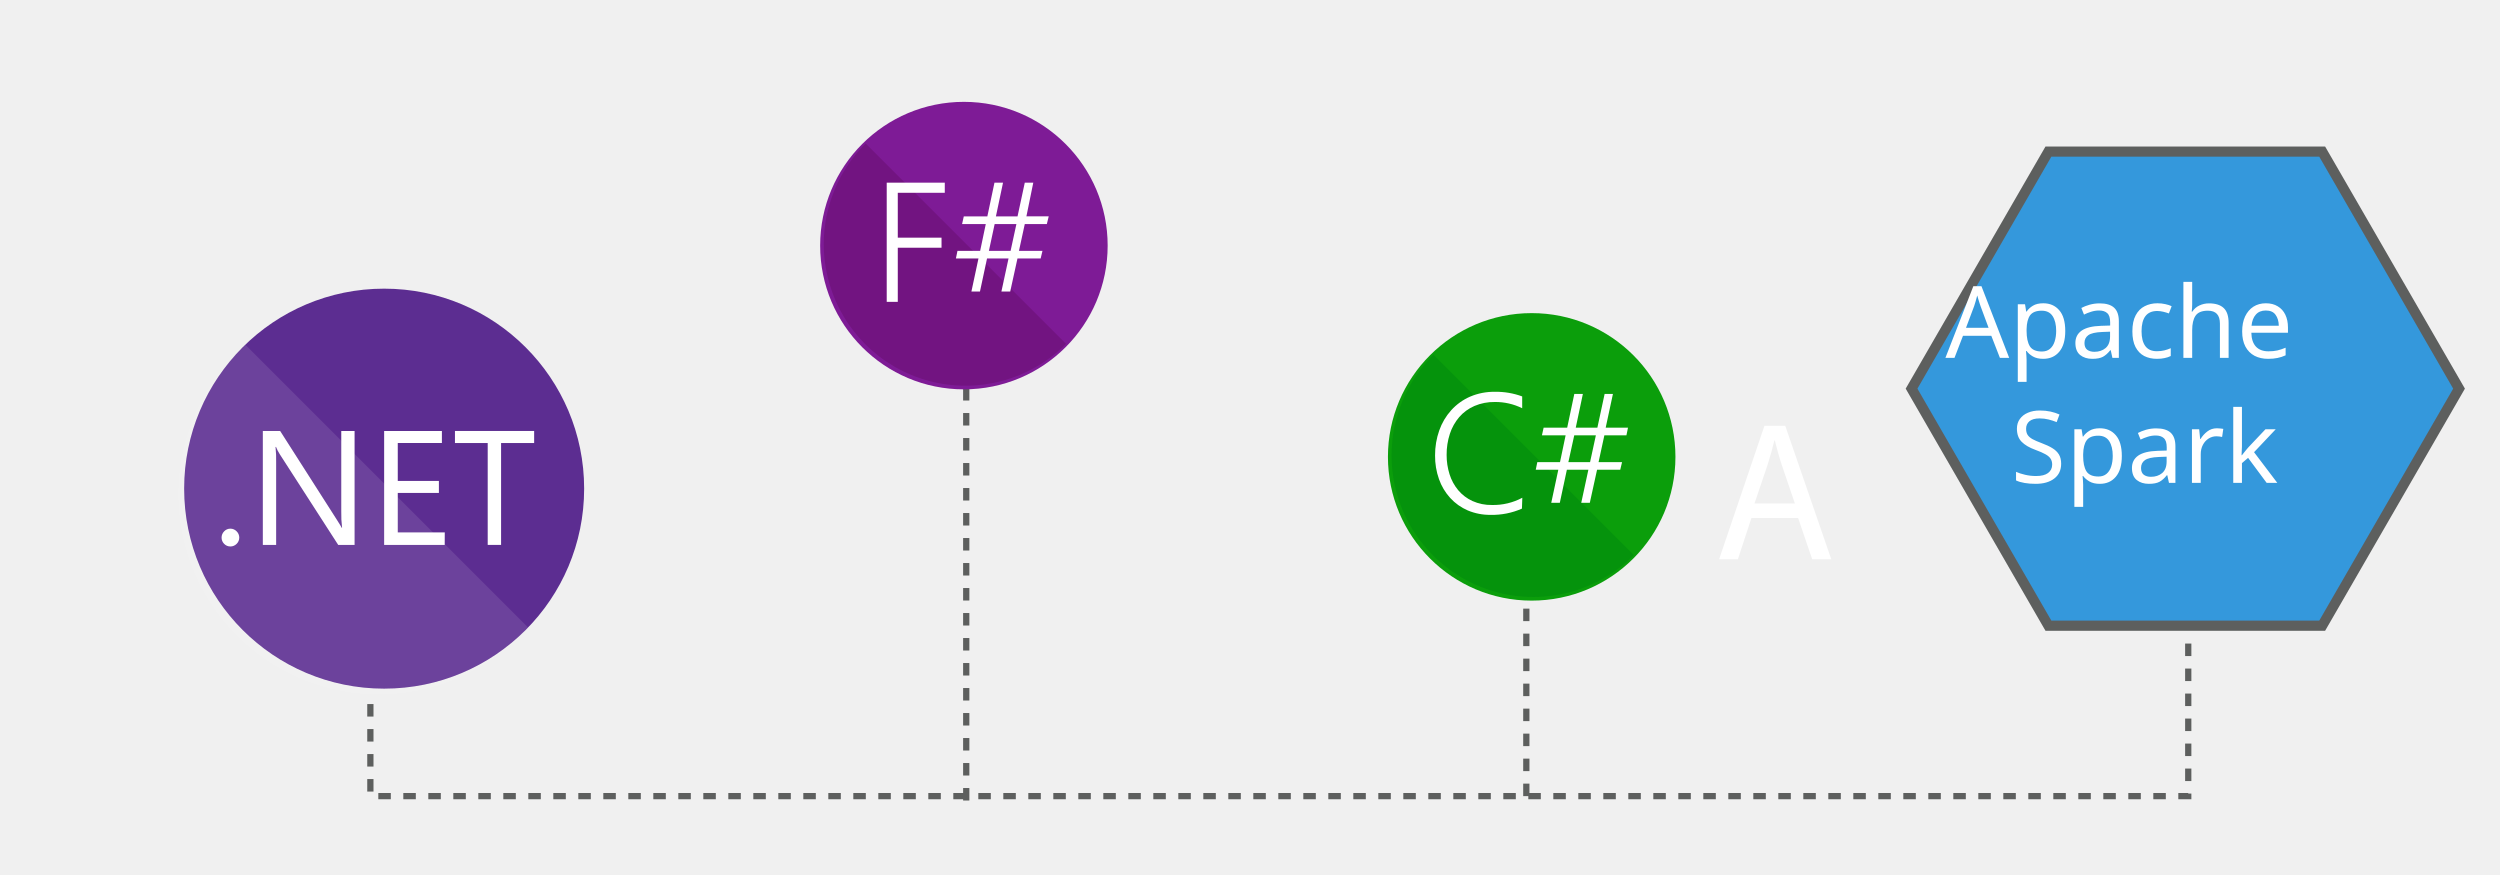
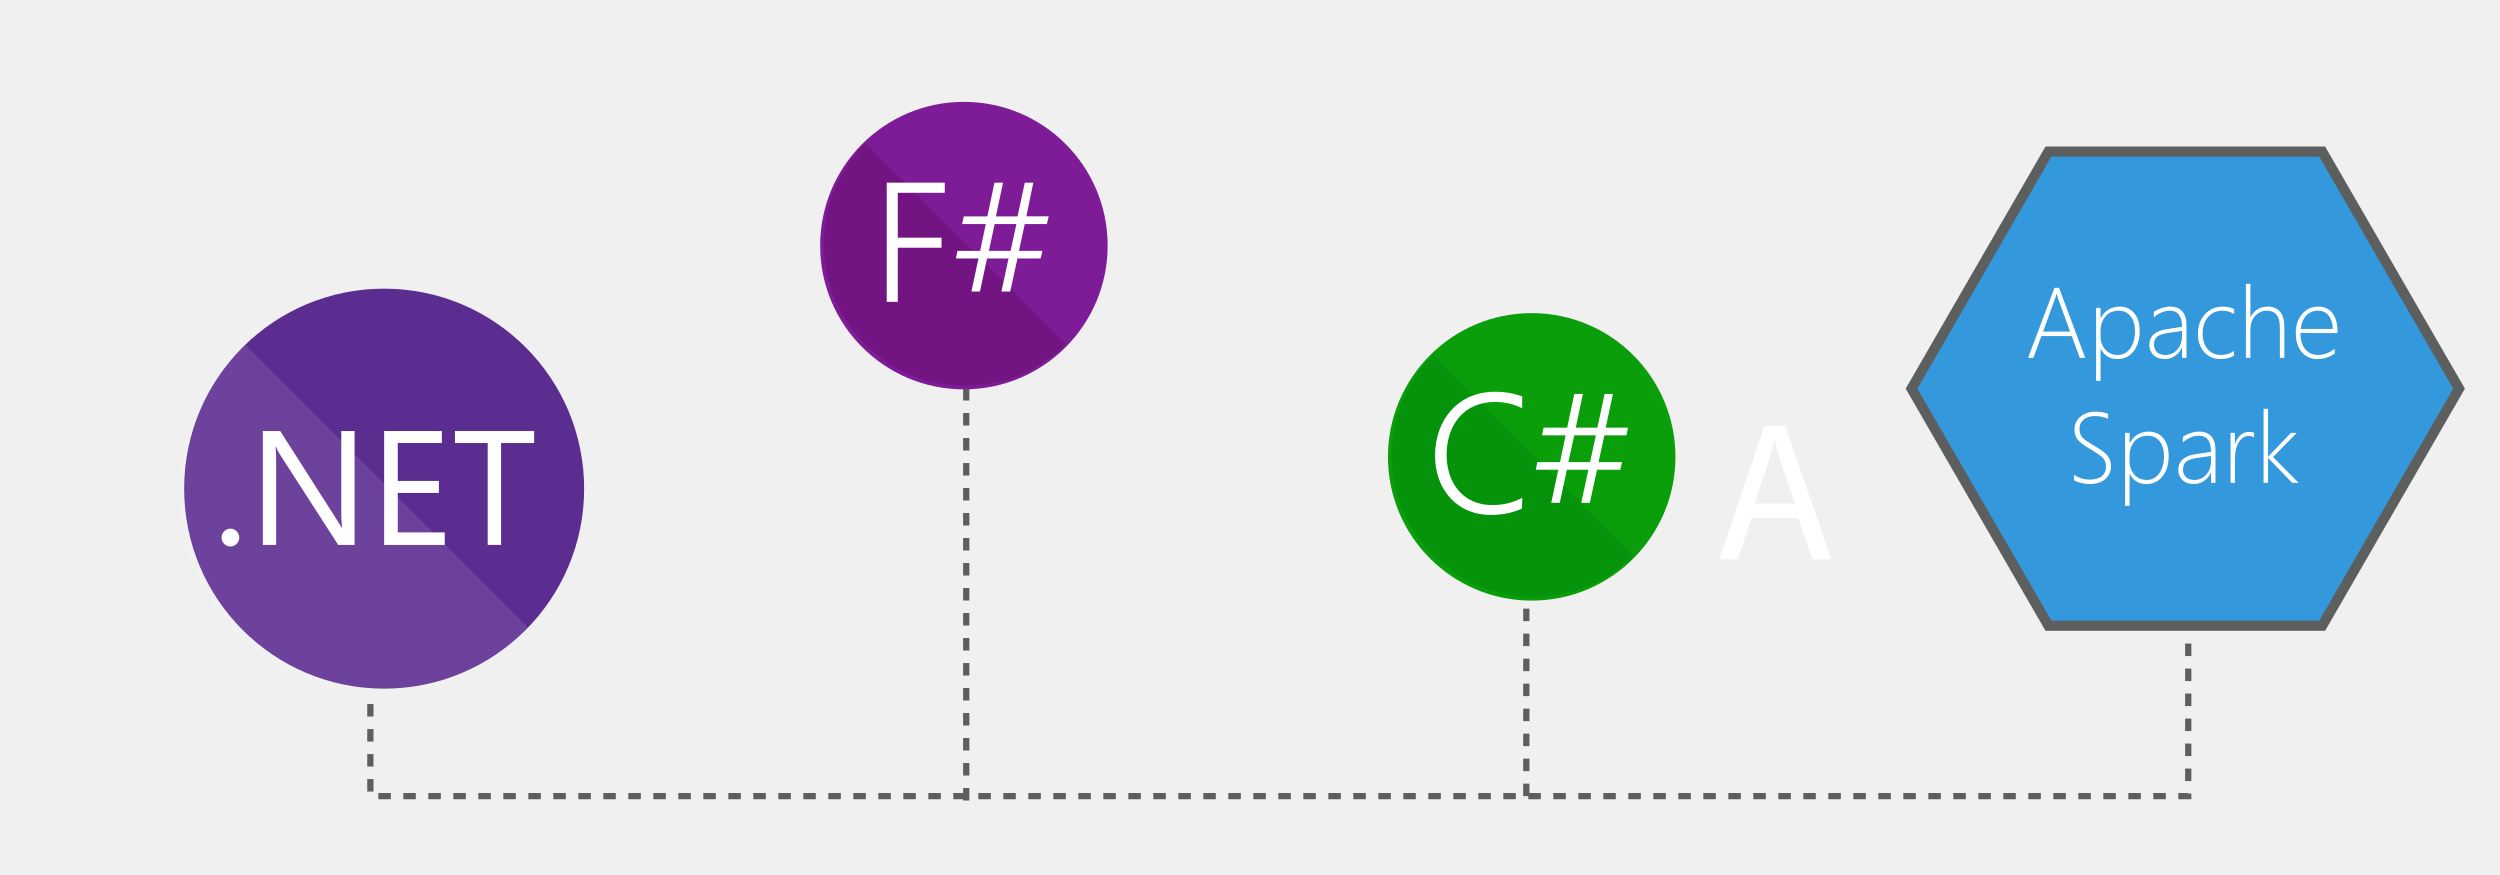
<svg xmlns="http://www.w3.org/2000/svg" id="Layer_1" data-name="Layer 1" viewBox="0 0 400 140" version="1.1">
  <defs id="defs4239">
    <style id="style4237">.cls-1{fill:none;stroke:#5d5f5e;stroke-miterlimit:10;stroke-dasharray:2 2;}.cls-2{fill:#505050;}.cls-3{fill:#737373;}.cls-4{fill:#323232;}.cls-5{fill:#3498dc;}.cls-6{fill:#a4ca39;}.cls-7{fill:#fff;}.cls-8{fill:#721481;}</style>
  </defs>
  <path class="cls-1" d="M 154.598,128.084 V 58.914" id="path4243" style="fill:none;stroke:#5d5f5e;stroke-miterlimit:10;stroke-dasharray:2, 2" />
  <circle class="cls-7" cx="139.008" cy="45.616" r="3.47" id="circle4263" style="fill:#ffffff" />
  <circle class="cls-7" cx="151.128" cy="45.616" r="3.47" id="circle4265" style="fill:#ffffff" />
  <circle class="cls-7" cx="163.258" cy="45.616" r="3.47" id="circle4267" style="fill:#ffffff" />
  <path class="cls-1" d="M59.26,112.65v14.73H350.12V102.47" id="path4279" />
  <path class="cls-7" d="M280.23,82.88l-2.17,6.6h-3l7.25-21.35h3.33L293,89.48h-3.05l-2.25-6.6Zm6.95-2.33-2.1-6.17c-.47-1.4-.79-2.68-1.11-3.92h-.06c-.32,1.28-.67,2.58-1.09,3.89l-2.1,6.2Z" id="path4287" />
  <path class="cls-1" d="M 244.211,127.38 V 95.69" id="path4289" style="fill:none;stroke:#5d5f5e;stroke-miterlimit:10;stroke-dasharray:2, 2" />
  <circle class="cls-5" cx="154.225" cy="39.296" r="23" id="circle5795" style="opacity:1;vector-effect:none;fill:#7e1b96;fill-opacity:1;stroke-width:1;stroke-linecap:butt;stroke-linejoin:miter;stroke-miterlimit:4;stroke-dasharray:none;stroke-dashoffset:0;stroke-opacity:1" />
  <path class="cls-6" d="m 138.505,22.956 a 22.67,22.67 0 1 0 32.06,32.06 z" id="path5797" style="opacity:1;vector-effect:none;fill:#7e1b96;fill-opacity:1;stroke-width:1;stroke-linecap:butt;stroke-linejoin:miter;stroke-miterlimit:4;stroke-dasharray:none;stroke-dashoffset:0;stroke-opacity:1" />
  <path class="cls-6" d="m 138.505,22.956 a 22.67,22.67 0 1 0 32.06,32.06 z" id="path5797-3" style="opacity:1;vector-effect:none;fill:#721481;fill-opacity:1;stroke-width:1;stroke-linecap:butt;stroke-linejoin:miter;stroke-miterlimit:4;stroke-dasharray:none;stroke-dashoffset:0;stroke-opacity:1" />
  <path class="cls-2" d="m 143.645,30.846 v 7.18 h 7 v 1.61 h -7 v 8.66 h -1.77 v -19.07 h 9.29 v 1.62 z" id="path5799" style="opacity:1;vector-effect:none;fill:#ffffff;fill-opacity:1;stroke-width:1;stroke-linecap:butt;stroke-linejoin:miter;stroke-miterlimit:4;stroke-dasharray:none;stroke-dashoffset:0;stroke-opacity:1" />
  <path class="cls-2" d="m 167.495,35.846 h -3.53 l -0.93,4.29 h 3.76 l -0.29,1.22 h -3.71 l -1.16,5.29 h -1.41 l 1.14,-5.29 h -3.44 l -1.13,5.29 h -1.37 l 1.13,-5.29 h -3.61 l 0.25,-1.22 h 3.63 l 0.9,-4.29 h -3.79 l 0.27,-1.22 h 3.77 l 1.14,-5.4 h 1.37 l -1.14,5.4 h 3.46 l 1.16,-5.4 h 1.36 l -1.1,5.39 h 3.57 z m -8.35,0 -0.92,4.29 h 3.47 l 0.93,-4.29 z" id="path5801" style="opacity:1;vector-effect:none;fill:#ffffff;fill-opacity:1;stroke-width:1;stroke-linecap:butt;stroke-linejoin:miter;stroke-miterlimit:4;stroke-dasharray:none;stroke-dashoffset:0;stroke-opacity:1" />
  <circle class="cls-7" cx="245.07" cy="73.099" r="23" id="circle5803" style="fill:#0b9e0b;font-variant-east_asian:normal;opacity:1;vector-effect:none;fill-opacity:1;stroke-width:1;stroke-linecap:butt;stroke-linejoin:miter;stroke-miterlimit:4;stroke-dasharray:none;stroke-dashoffset:0;stroke-opacity:1" />
  <path class="cls-8" d="m 229.35,56.759 a 22.67,22.67 0 1 0 32.06,32.06 z" id="path5805" style="fill:#05930c;font-variant-east_asian:normal;opacity:1;vector-effect:none;fill-opacity:1;stroke-width:1;stroke-linecap:butt;stroke-linejoin:miter;stroke-miterlimit:4;stroke-dasharray:none;stroke-dashoffset:0;stroke-opacity:1" />
  <path class="cls-2" d="m 243.51,81.379 a 11.71,11.71 0 0 1 -5,1 9.17,9.17 0 0 1 -3.67,-0.71 8.17,8.17 0 0 1 -2.81,-2 8.81,8.81 0 0 1 -1.79,-3 11.07,11.07 0 0 1 -0.63,-3.8 11.84,11.84 0 0 1 0.67,-4 9.58,9.58 0 0 1 1.92,-3.24 8.87,8.87 0 0 1 3,-2.16 9.74,9.74 0 0 1 4,-0.78 11.92,11.92 0 0 1 4.35,0.74 v 1.89 a 9.64,9.64 0 0 0 -4.37,-1 8,8 0 0 0 -3.28,0.64 6.81,6.81 0 0 0 -2.42,1.77 7.86,7.86 0 0 0 -1.5,2.68 10.6,10.6 0 0 0 -0.52,3.38 10.13,10.13 0 0 0 0.47,3.1 7.47,7.47 0 0 0 1.38,2.54 6.53,6.53 0 0 0 2.27,1.73 7.32,7.32 0 0 0 3.15,0.64 9.82,9.82 0 0 0 4.84,-1.16 z" id="path5807" style="fill:#ffffff;font-variant-east_asian:normal;opacity:1;vector-effect:none;fill-opacity:1;stroke-width:1;stroke-linecap:butt;stroke-linejoin:miter;stroke-miterlimit:4;stroke-dasharray:none;stroke-dashoffset:0;stroke-opacity:1" />
  <path class="cls-2" d="m 260.23,69.649 h -3.53 l -0.93,4.29 h 3.76 l -0.29,1.22 h -3.71 l -1.16,5.29 h -1.37 l 1.14,-5.29 h -3.44 l -1.13,5.29 h -1.37 l 1.13,-5.29 h -3.61 l 0.25,-1.22 h 3.63 l 0.9,-4.29 h -3.79 l 0.27,-1.22 h 3.77 l 1.14,-5.4 h 1.37 l -1.14,5.4 h 3.46 l 1.16,-5.4 h 1.33 l -1.16,5.4 h 3.57 z m -8.35,0 -0.94,4.29 h 3.47 l 0.93,-4.29 z" id="path5809" style="fill:#ffffff;font-variant-east_asian:normal;opacity:1;vector-effect:none;fill-opacity:1;stroke-width:1;stroke-linecap:butt;stroke-linejoin:miter;stroke-miterlimit:4;stroke-dasharray:none;stroke-dashoffset:0;stroke-opacity:1" />
  <polygon transform="translate(32.44789,-1.886902)" class="cls-1" points="295.3,26.14 339.1,26.14 361,64.07 339.1,102 295.3,102 273.4,64.07 " id="polygon5777" style="opacity:1;vector-effect:none;fill:#3498dc;fill-opacity:1;stroke:#5d5f5e;stroke-width:1.626;stroke-linecap:butt;stroke-linejoin:miter;stroke-miterlimit:4;stroke-dasharray:none;stroke-dashoffset:0;stroke-opacity:1" />
-   <text xml:space="preserve" style="font-style:normal;font-variant:normal;font-weight:300;font-stretch:normal;font-size:16px;line-height:1.25;font-family:'Segoe UI';-inkscape-font-specification:'Segoe UI Light';text-align:center;letter-spacing:0px;word-spacing:0px;text-anchor:middle;fill:#ffffff;fill-opacity:1;stroke:none" x="349.372" y="57.254" id="text6049">
-     <tspan id="tspan6047" x="351.56" y="57.254">Apache </tspan>
-     <tspan x="349.372" y="77.254" id="tspan6051">Spark</tspan>
-   </text>
+   <g aria-label="Apache  Spark" style="font-style:normal;font-variant:normal;font-weight:300;font-stretch:normal;font-size:16px;line-height:1.25;font-family:'Segoe UI';-inkscape-font-specification:'Segoe UI Light';text-align:center;letter-spacing:0px;word-spacing:0px;text-anchor:middle;fill:#ffffff;fill-opacity:1;stroke:none" id="text6049">
+     <path d="m 332.763,57.254 -1.281,-3.484 h -4.859 l -1.281,3.484 h -0.852 l 4.227,-11.203 h 0.734 l 4.18,11.203 z m -3.438,-9.375 q -0.086,-0.234 -0.141,-0.461 -0.055,-0.195 -0.117,-0.391 h -0.031 q -0.133,0.516 -0.258,0.836 l -1.883,5.195 h 4.32 z" style="" id="path35" />
+     <path d="m 336.122,55.832 h -0.031 v 5.102 h -0.719 V 49.254 h 0.719 v 1.648 h 0.031 q 0.43,-0.883 1.227,-1.359 0.805,-0.484 1.766,-0.484 1.523,0 2.375,1.055 0.859,1.047 0.859,2.852 0,2.008 -0.984,3.25 -0.977,1.234 -2.586,1.234 -1.797,0 -2.656,-1.617 z m -0.031,-2.977 v 1.008 q 0,1.203 0.758,2.07 0.758,0.859 1.992,0.859 1.227,0 1.992,-1.047 0.766,-1.055 0.766,-2.766 0,-1.5 -0.703,-2.383 -0.703,-0.883 -1.875,-0.883 -1.398,0 -2.164,0.938 -0.766,0.938 -0.766,2.203 z" style="" id="path37" />
+     <path d="m 349.122,57.254 v -1.602 h -0.031 q -0.383,0.82 -1.117,1.312 -0.727,0.484 -1.617,0.484 -1.141,0 -1.805,-0.641 -0.664,-0.641 -0.664,-1.617 0,-2.094 2.773,-2.531 l 2.461,-0.367 q 0,-2.578 -1.938,-2.578 -1.32,0 -2.57,1.062 v -0.867 q 0.445,-0.352 1.203,-0.602 0.766,-0.25 1.438,-0.25 1.234,0 1.906,0.766 0.68,0.766 0.68,2.227 v 5.203 z m -2.203,-3.984 q -1.258,0.18 -1.766,0.586 -0.508,0.398 -0.508,1.305 0,0.711 0.469,1.172 0.477,0.461 1.32,0.461 1.156,0 1.922,-0.852 0.766,-0.859 0.766,-2.211 v -0.781 z" style="" id="path39" />
+     <path d="m 357.427,56.902 q -0.891,0.547 -2.125,0.547 -1.633,0 -2.633,-1.117 -1,-1.125 -1,-2.938 0,-1.906 1.125,-3.117 1.125,-1.219 2.891,-1.219 0.914,0 1.773,0.375 v 0.812 q -0.859,-0.531 -1.883,-0.531 -1.406,0 -2.281,1.016 -0.875,1.008 -0.875,2.617 0,1.555 0.797,2.5 0.805,0.945 2.117,0.945 1.203,0 2.094,-0.641 z" style="" id="path41" />
+     <path d="m 364.779,57.254 v -4.797 q 0,-1.422 -0.516,-2.078 -0.516,-0.664 -1.609,-0.664 -1.031,0 -1.812,0.805 -0.781,0.805 -0.781,2.305 v 4.43 h -0.719 v -11.844 h 0.719 v 5.281 h 0.031 q 0.945,-1.633 2.75,-1.633 1.297,0 1.977,0.836 0.68,0.836 0.68,2.398 v 4.961 z" style="" id="path43" />
+     <path d="m 368.075,53.285 q 0,1.648 0.758,2.578 0.766,0.93 2.094,0.93 1.344,0 2.625,-0.992 v 0.766 q -1.242,0.883 -2.773,0.883 -1.547,0 -2.5,-1.109 -0.953,-1.109 -0.953,-3.133 0,-1.75 0.992,-2.945 1,-1.203 2.594,-1.203 1.492,0 2.289,1.047 0.797,1.047 0.797,2.859 v 0.32 z m 5.172,-0.656 q -0.047,-1.383 -0.664,-2.148 -0.617,-0.766 -1.703,-0.766 -1.125,0 -1.867,0.758 -0.734,0.75 -0.906,2.156 z" style="" id="path45" />
+     <path d="m 331.849,76.855 v -0.883 q 1.203,0.766 2.438,0.766 1.312,0 1.992,-0.539 0.68,-0.547 0.68,-1.523 0,-0.859 -0.461,-1.367 -0.453,-0.516 -1.977,-1.398 -1.703,-0.992 -2.156,-1.656 -0.453,-0.672 -0.453,-1.547 0,-1.188 0.922,-2.016 0.922,-0.828 2.461,-0.828 1,0 2,0.336 v 0.812 q -0.984,-0.445 -2.102,-0.445 -1.141,0 -1.812,0.578 -0.664,0.578 -0.664,1.469 0,0.859 0.453,1.367 0.461,0.508 1.977,1.383 1.57,0.891 2.086,1.586 0.523,0.688 0.523,1.586 0,1.289 -0.898,2.102 -0.891,0.812 -2.523,0.812 -0.578,0 -1.336,-0.18 -0.75,-0.18 -1.148,-0.414 z" style="" id="path47" />
+     <path d="m 340.763,75.832 h -0.031 v 5.102 h -0.719 V 69.254 h 0.719 v 1.648 h 0.031 q 0.43,-0.883 1.227,-1.359 0.805,-0.484 1.766,-0.484 1.523,0 2.375,1.055 0.859,1.047 0.859,2.852 0,2.008 -0.984,3.25 -0.977,1.234 -2.586,1.234 -1.797,0 -2.656,-1.617 z m -0.031,-2.977 v 1.008 q 0,1.203 0.758,2.07 0.758,0.859 1.992,0.859 1.227,0 1.992,-1.047 0.766,-1.055 0.766,-2.766 0,-1.5 -0.703,-2.383 -0.703,-0.883 -1.875,-0.883 -1.398,0 -2.164,0.938 -0.766,0.938 -0.766,2.203 z" style="" id="path49" />
+     <path d="m 353.763,77.254 v -1.602 h -0.031 q -0.383,0.82 -1.117,1.312 -0.727,0.484 -1.617,0.484 -1.141,0 -1.805,-0.641 -0.664,-0.641 -0.664,-1.617 0,-2.094 2.773,-2.531 l 2.461,-0.367 q 0,-2.578 -1.938,-2.578 -1.32,0 -2.57,1.062 v -0.867 q 0.445,-0.352 1.203,-0.602 0.766,-0.25 1.438,-0.25 1.234,0 1.906,0.766 0.68,0.766 0.68,2.227 v 5.203 z m -2.203,-3.984 q -1.258,0.18 -1.766,0.586 -0.508,0.398 -0.508,1.305 0,0.711 0.469,1.172 0.477,0.461 1.32,0.461 1.156,0 1.922,-0.852 0.766,-0.859 0.766,-2.211 v -0.781 z" style="" id="path51" />
+     <path d="m 360.661,70.004 q -0.359,-0.258 -0.844,-0.258 -0.945,0 -1.586,0.977 -0.641,0.977 -0.641,2.773 v 3.758 h -0.703 v -8 h 0.703 v 1.773 h 0.031 q 0.273,-0.914 0.867,-1.422 0.594,-0.508 1.375,-0.508 0.445,0 0.797,0.141 z" style="" id="path53" />
+     <path d="m 366.747,77.254 -3.828,-3.953 h -0.031 v 3.953 h -0.719 v -11.844 h 0.719 v 7.633 h 0.031 l 3.633,-3.789 h 0.93 l -3.797,3.875 4.102,4.125 z" style="" id="path55" />
+   </g>
  <circle class="cls-1" cx="61.463" cy="78.185" r="32" id="circle8" style="fill:#5c2d91;stroke:none;stroke-miterlimit:4;stroke-dasharray:none;font-variant-east_asian:normal;opacity:1;vector-effect:none;fill-opacity:1;stroke-width:1;stroke-linecap:butt;stroke-linejoin:miter;stroke-dashoffset:0;stroke-opacity:1" />
  <path class="cls-2" d="m 39.283,55.185 a 32,32 0 1 0 45.18,45.18 z" id="path10" style="fill:#ffffff;font-variant-east_asian:normal;opacity:0.1;vector-effect:none;fill-opacity:1;stroke-width:1;stroke-linecap:butt;stroke-linejoin:miter;stroke-miterlimit:4;stroke-dasharray:none;stroke-dashoffset:0;stroke-opacity:1" />
  <path class="cls-3" d="m 36.863,87.435 a 1.35,1.35 0 0 1 -1,-0.42 1.38,1.38 0 0 1 -0.41,-1 1.4,1.4 0 0 1 0.41,-1 1.34,1.34 0 0 1 1,-0.43 1.37,1.37 0 0 1 1,0.43 1.39,1.39 0 0 1 0.42,1 1.37,1.37 0 0 1 -0.42,1 1.38,1.38 0 0 1 -1,0.42 z" id="path12" style="fill:#ffffff" />
  <path class="cls-3" d="m 56.733,87.185 h -2.62 l -9.37,-14.54 a 6,6 0 0 1 -0.58,-1.14 h -0.08 a 18.72,18.72 0 0 1 0.1,2.5 v 13.18 h -2.13 v -18.23 h 2.77 l 9.12,14.28 q 0.57,0.89 0.74,1.22 h 0.05 a 19.28,19.28 0 0 1 -0.13,-2.68 v -12.82 h 2.13 z" id="path14" style="fill:#ffffff" />
  <path class="cls-3" d="m 71.153,87.185 h -9.69 v -18.23 h 9.24 v 1.93 h -7.06 v 6.06 h 6.58 v 1.92 h -6.58 v 6.32 h 7.52 z" id="path16" style="fill:#ffffff" />
  <path class="cls-3" d="m 85.463,70.885 h -5.29 v 16.3 h -2.14 v -16.3 h -5.24 v -1.93 h 12.67 z" id="path18" style="fill:#ffffff" />
-   <text xml:space="preserve" style="font-style:normal;font-weight:normal;font-size:10.667px;line-height:1.25;font-family:sans-serif;letter-spacing:0px;word-spacing:0px;fill:#000000;fill-opacity:1;stroke:none" x="38.667" y="96.954" id="text3748">
-     <tspan id="tspan3746" x="38.667" y="106.685" style="font-style:normal;font-variant:normal;font-weight:normal;font-stretch:normal;font-family:'Segoe UI';-inkscape-font-specification:'Segoe UI'" />
-   </text>
</svg>
